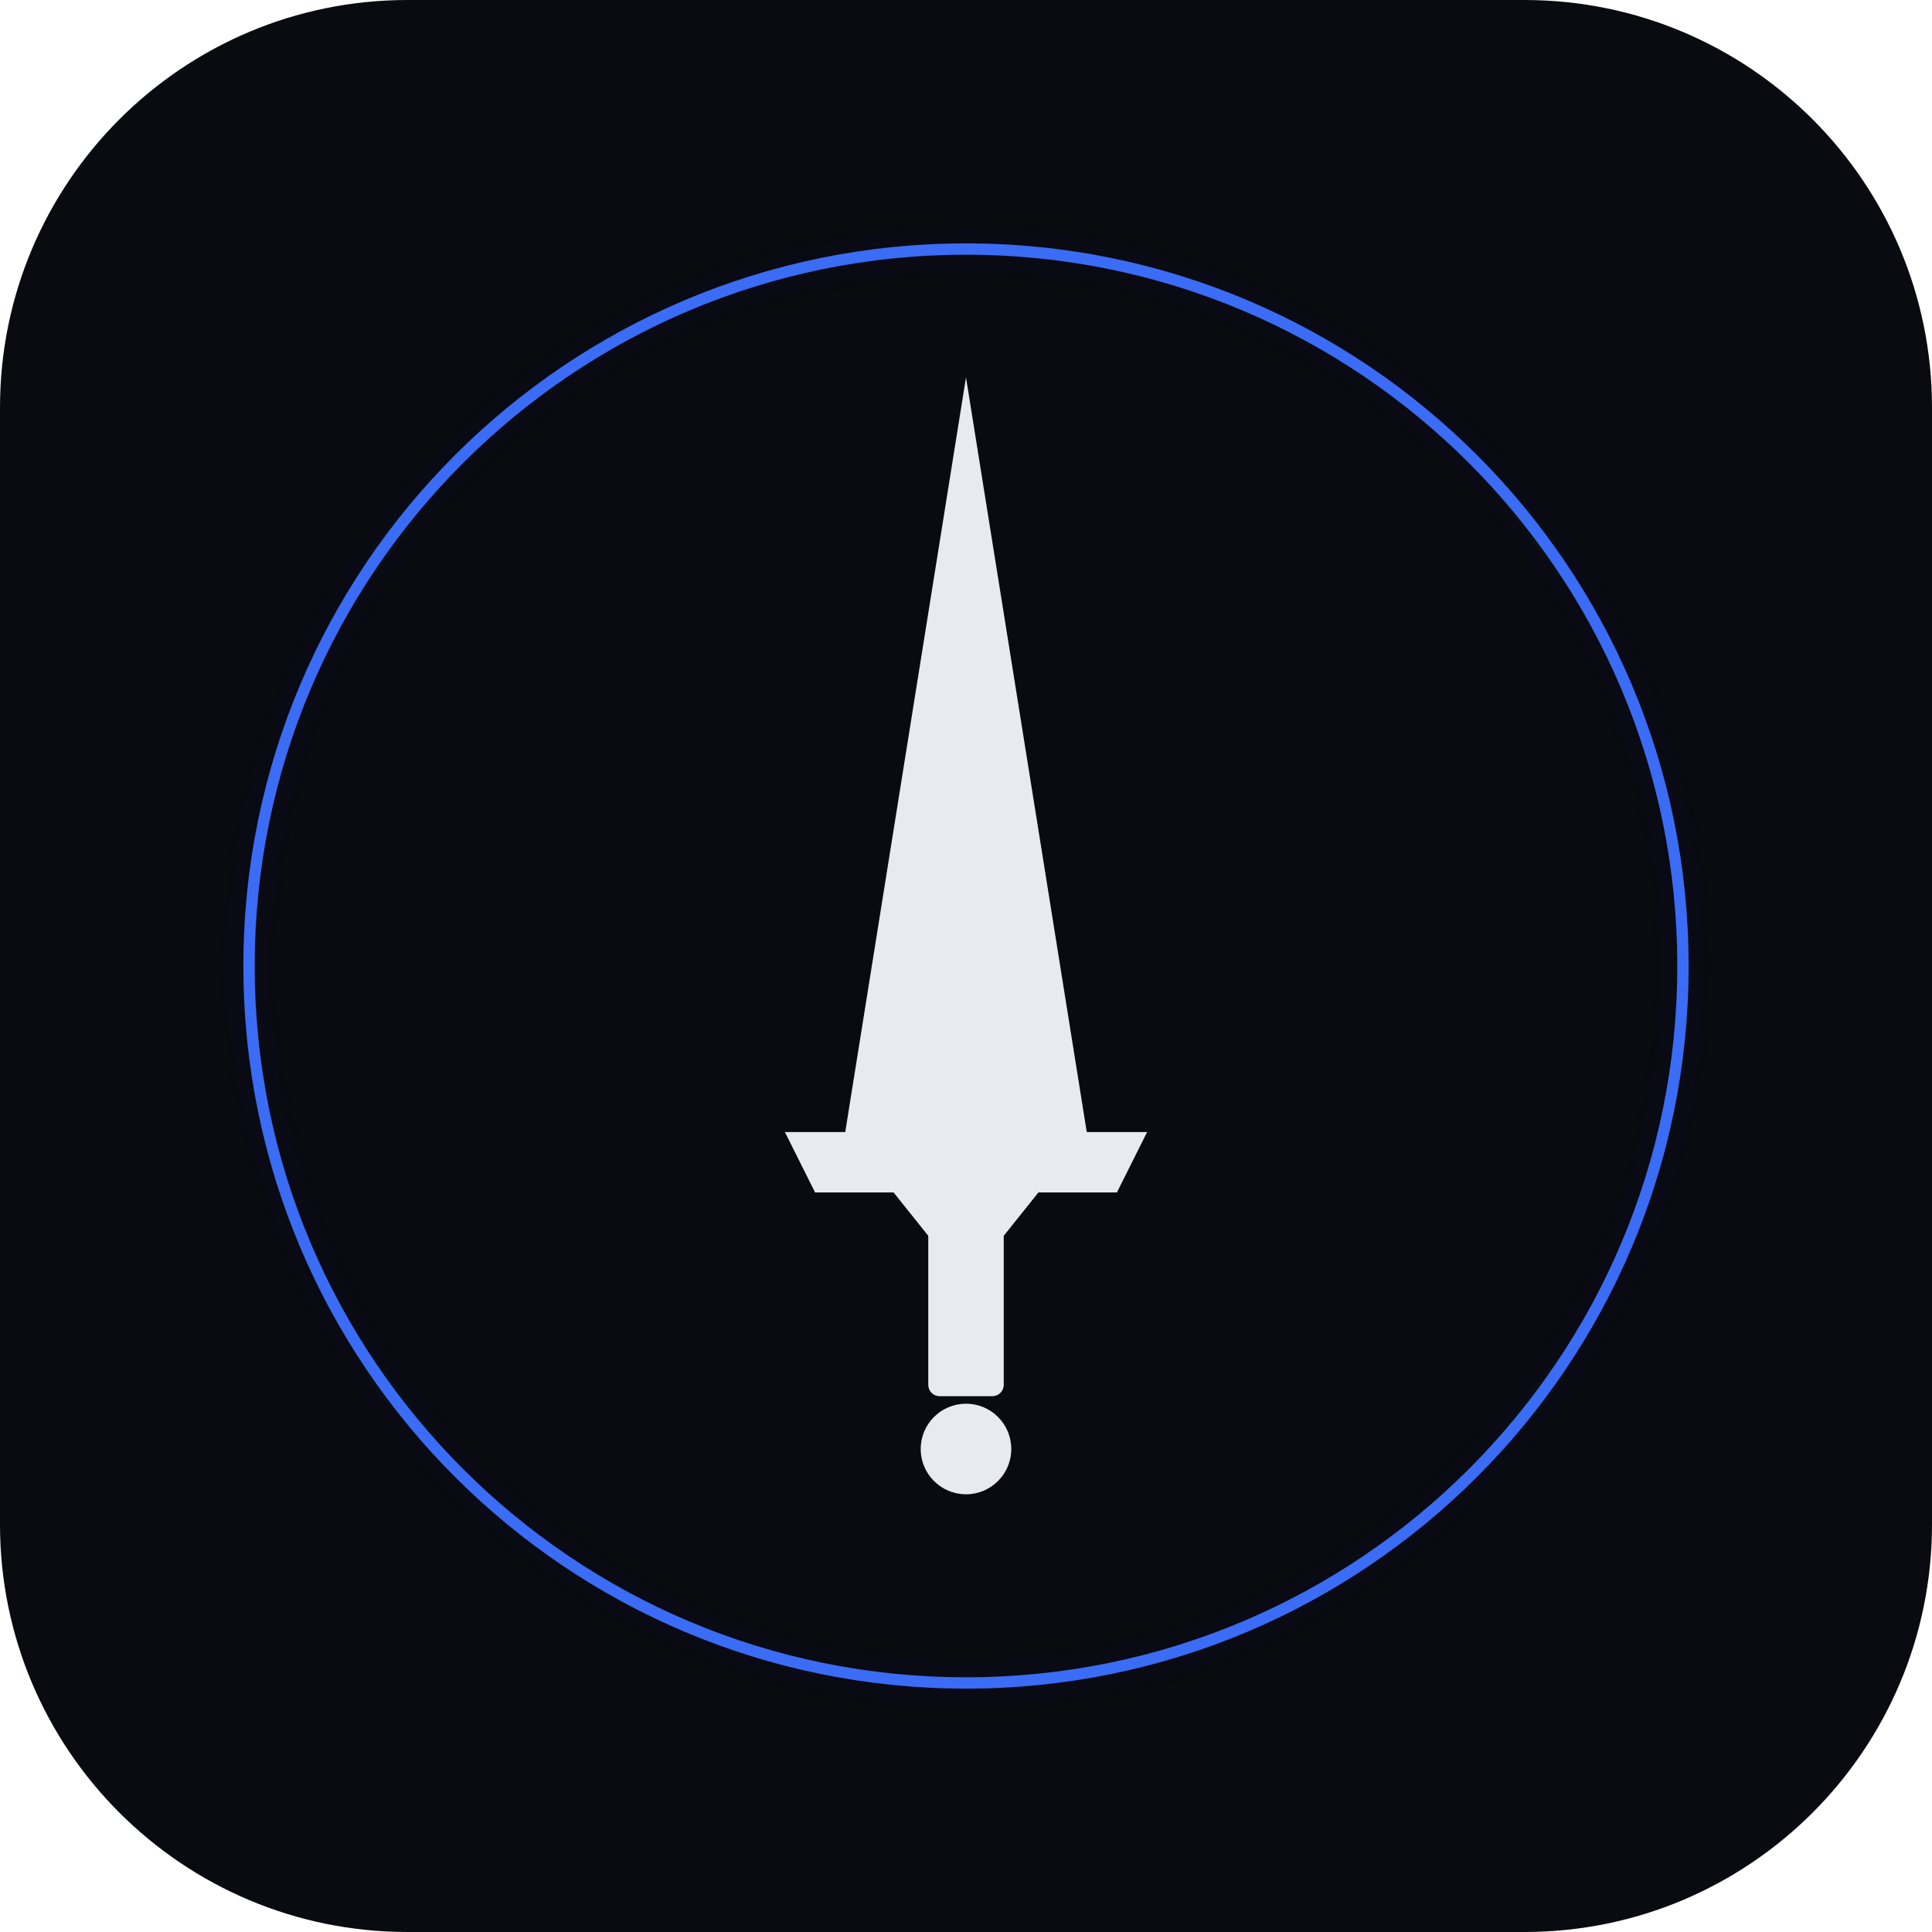
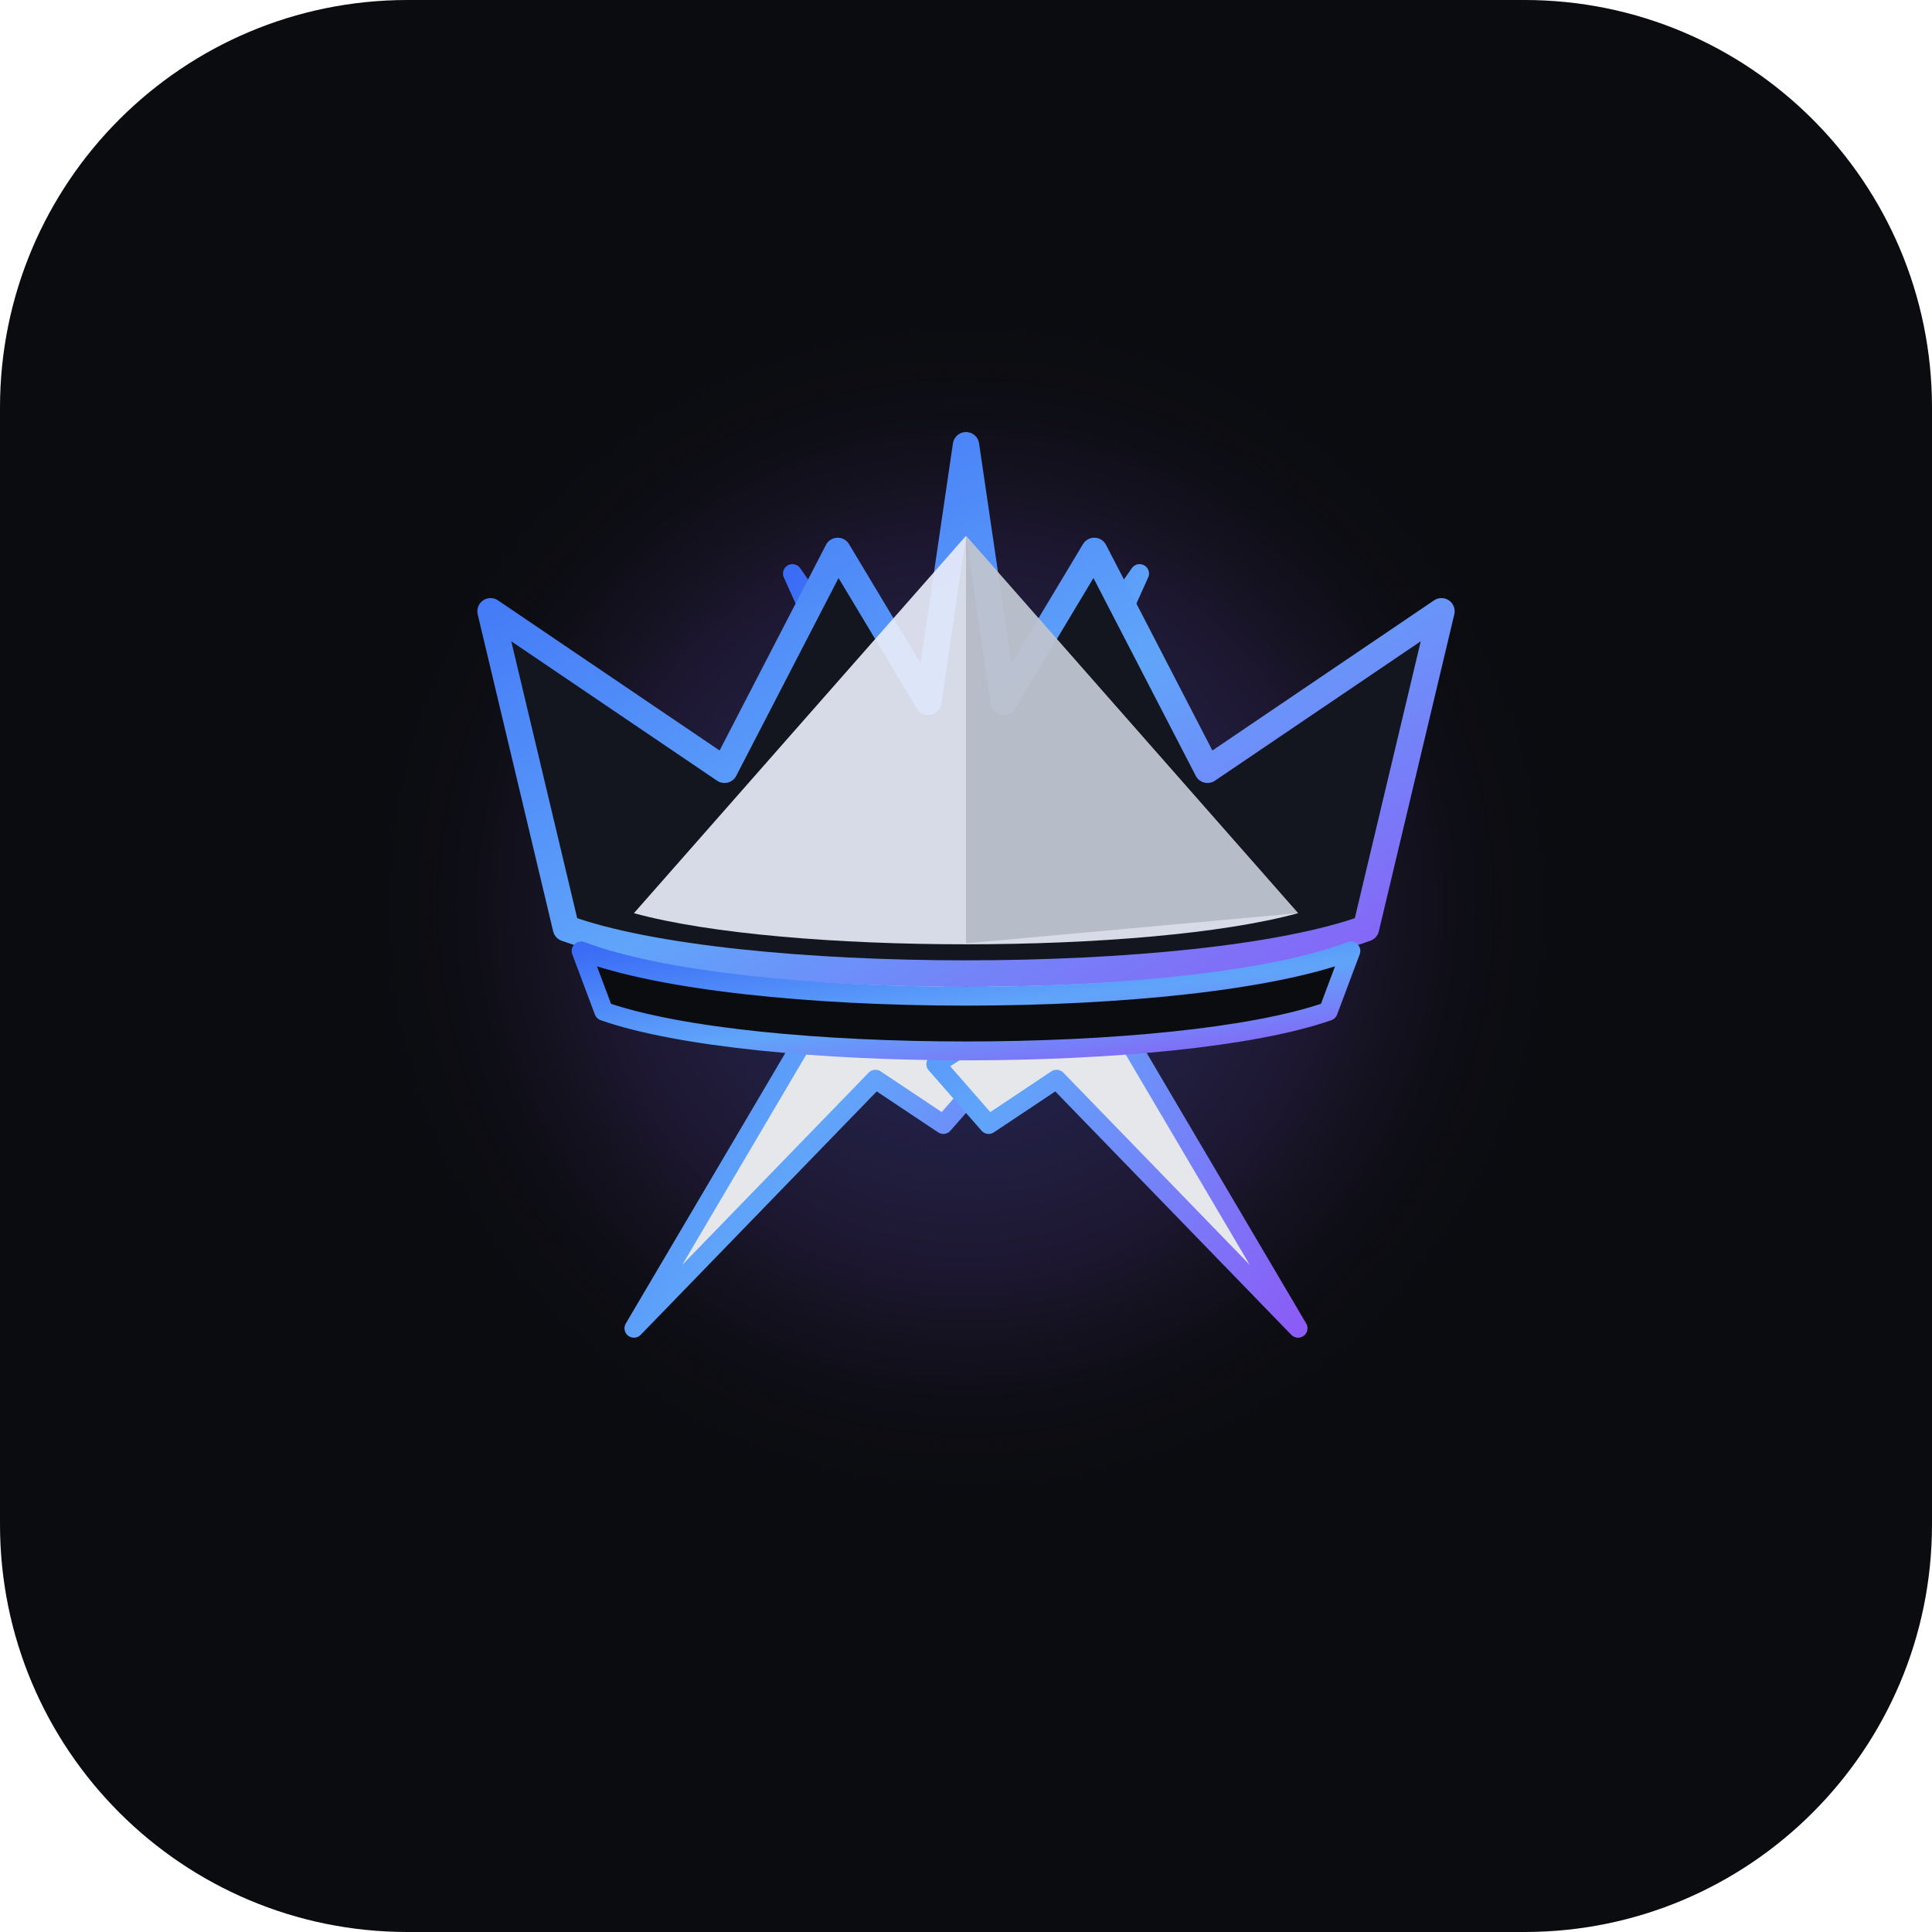
<svg xmlns="http://www.w3.org/2000/svg" viewBox="0 0 512 512">
  <defs>
-     <filter id="glow" x="-20%" y="-20%" width="140%" height="140%">
-       <feGaussianBlur in="SourceGraphic" stdDeviation="6" result="blur" />
-       <feColorMatrix in="blur" type="matrix" values="0.23 0 0 0 0  0.42 0 0 0 0  0.96 0 0 0 0  0 0 0 0.5 0" />
-       <feMerge>
-         <feMergeNode />
-         <feMergeNode in="SourceGraphic" />
-       </feMerge>
-     </filter>
+     <linearGradient id="monarchEdge" x1="0%" y1="0%" x2="100%" y2="100%">
+       <stop offset="0%" stop-color="#3b6cf6" />
+       <stop offset="55%" stop-color="#60a5fa" />
+       <stop offset="100%" stop-color="#8b5cf6" />
+     </linearGradient>
+     <radialGradient id="monarchGlow" cx="50%" cy="48%" r="42%">
+       <stop offset="0%" stop-color="#3b6cf6" stop-opacity="0.35" />
+       <stop offset="60%" stop-color="#8b5cf6" stop-opacity="0.14" />
+       <stop offset="100%" stop-color="#0b0c10" stop-opacity="0" />
+     </radialGradient>
  </defs>
-   <rect width="512" height="512" rx="108" fill="#0a0b10" />
-   <circle cx="256" cy="256" r="190" fill="none" stroke="#3b6cf6" stroke-width="3" filter="url(#glow)" />
-   <path d="M256 100 L288 300 L272 320 L256 340 L240 320 L224 300 Z" fill="#e8eaf0" />
-   <path d="M208 300 L304 300 L296 316 L216 316 Z" fill="#e8eaf0" />
-   <rect x="246" y="320" width="20" height="50" rx="3" fill="#e8eaf0" />
-   <circle cx="256" cy="384" r="12" fill="#e8eaf0" />
+   <rect width="512" height="512" rx="108" fill="#0b0c10" />
+   <circle cx="256" cy="248" r="190" fill="url(#monarchGlow)" />
+   <g stroke="url(#monarchEdge)" stroke-width="5" stroke-linejoin="round" fill="#e5e7eb">
+     <path d="M168 352 L214 274 L196 262 L210 246 L228 258 L302 152 L248 272 L264 282 L250 298 L232 286 L168 352 Z" />
+     <path d="M344 352 L298 274 L316 262 L302 246 L284 258 L210 152 L264 272 L248 282 L262 298 L280 286 L344 352 Z" />
+   </g>
+   <path d="M150 246 L130 162 L192 204 L222 146 L246 186 L256 118 L266 186 L290 146 L320 204 L382 162 L362 246 C318 262 194 262 150 246 Z" fill="#13161f" stroke="url(#monarchEdge)" stroke-width="7" stroke-linejoin="round" />
+   <path d="M168 242 L256 142 L344 242 C304 253 208 253 168 242 Z" fill="#e8ecf8" fill-opacity="0.92" />
+   <path d="M256 142 L256 250 L344 242 Z" fill="#9ca3af" fill-opacity="0.55" />
+   <path d="M154 252 C196 268 316 268 358 252 L352 268 C312 282 200 282 160 268 Z" fill="#0b0c10" stroke="url(#monarchEdge)" stroke-width="5" stroke-linejoin="round" />
</svg>
